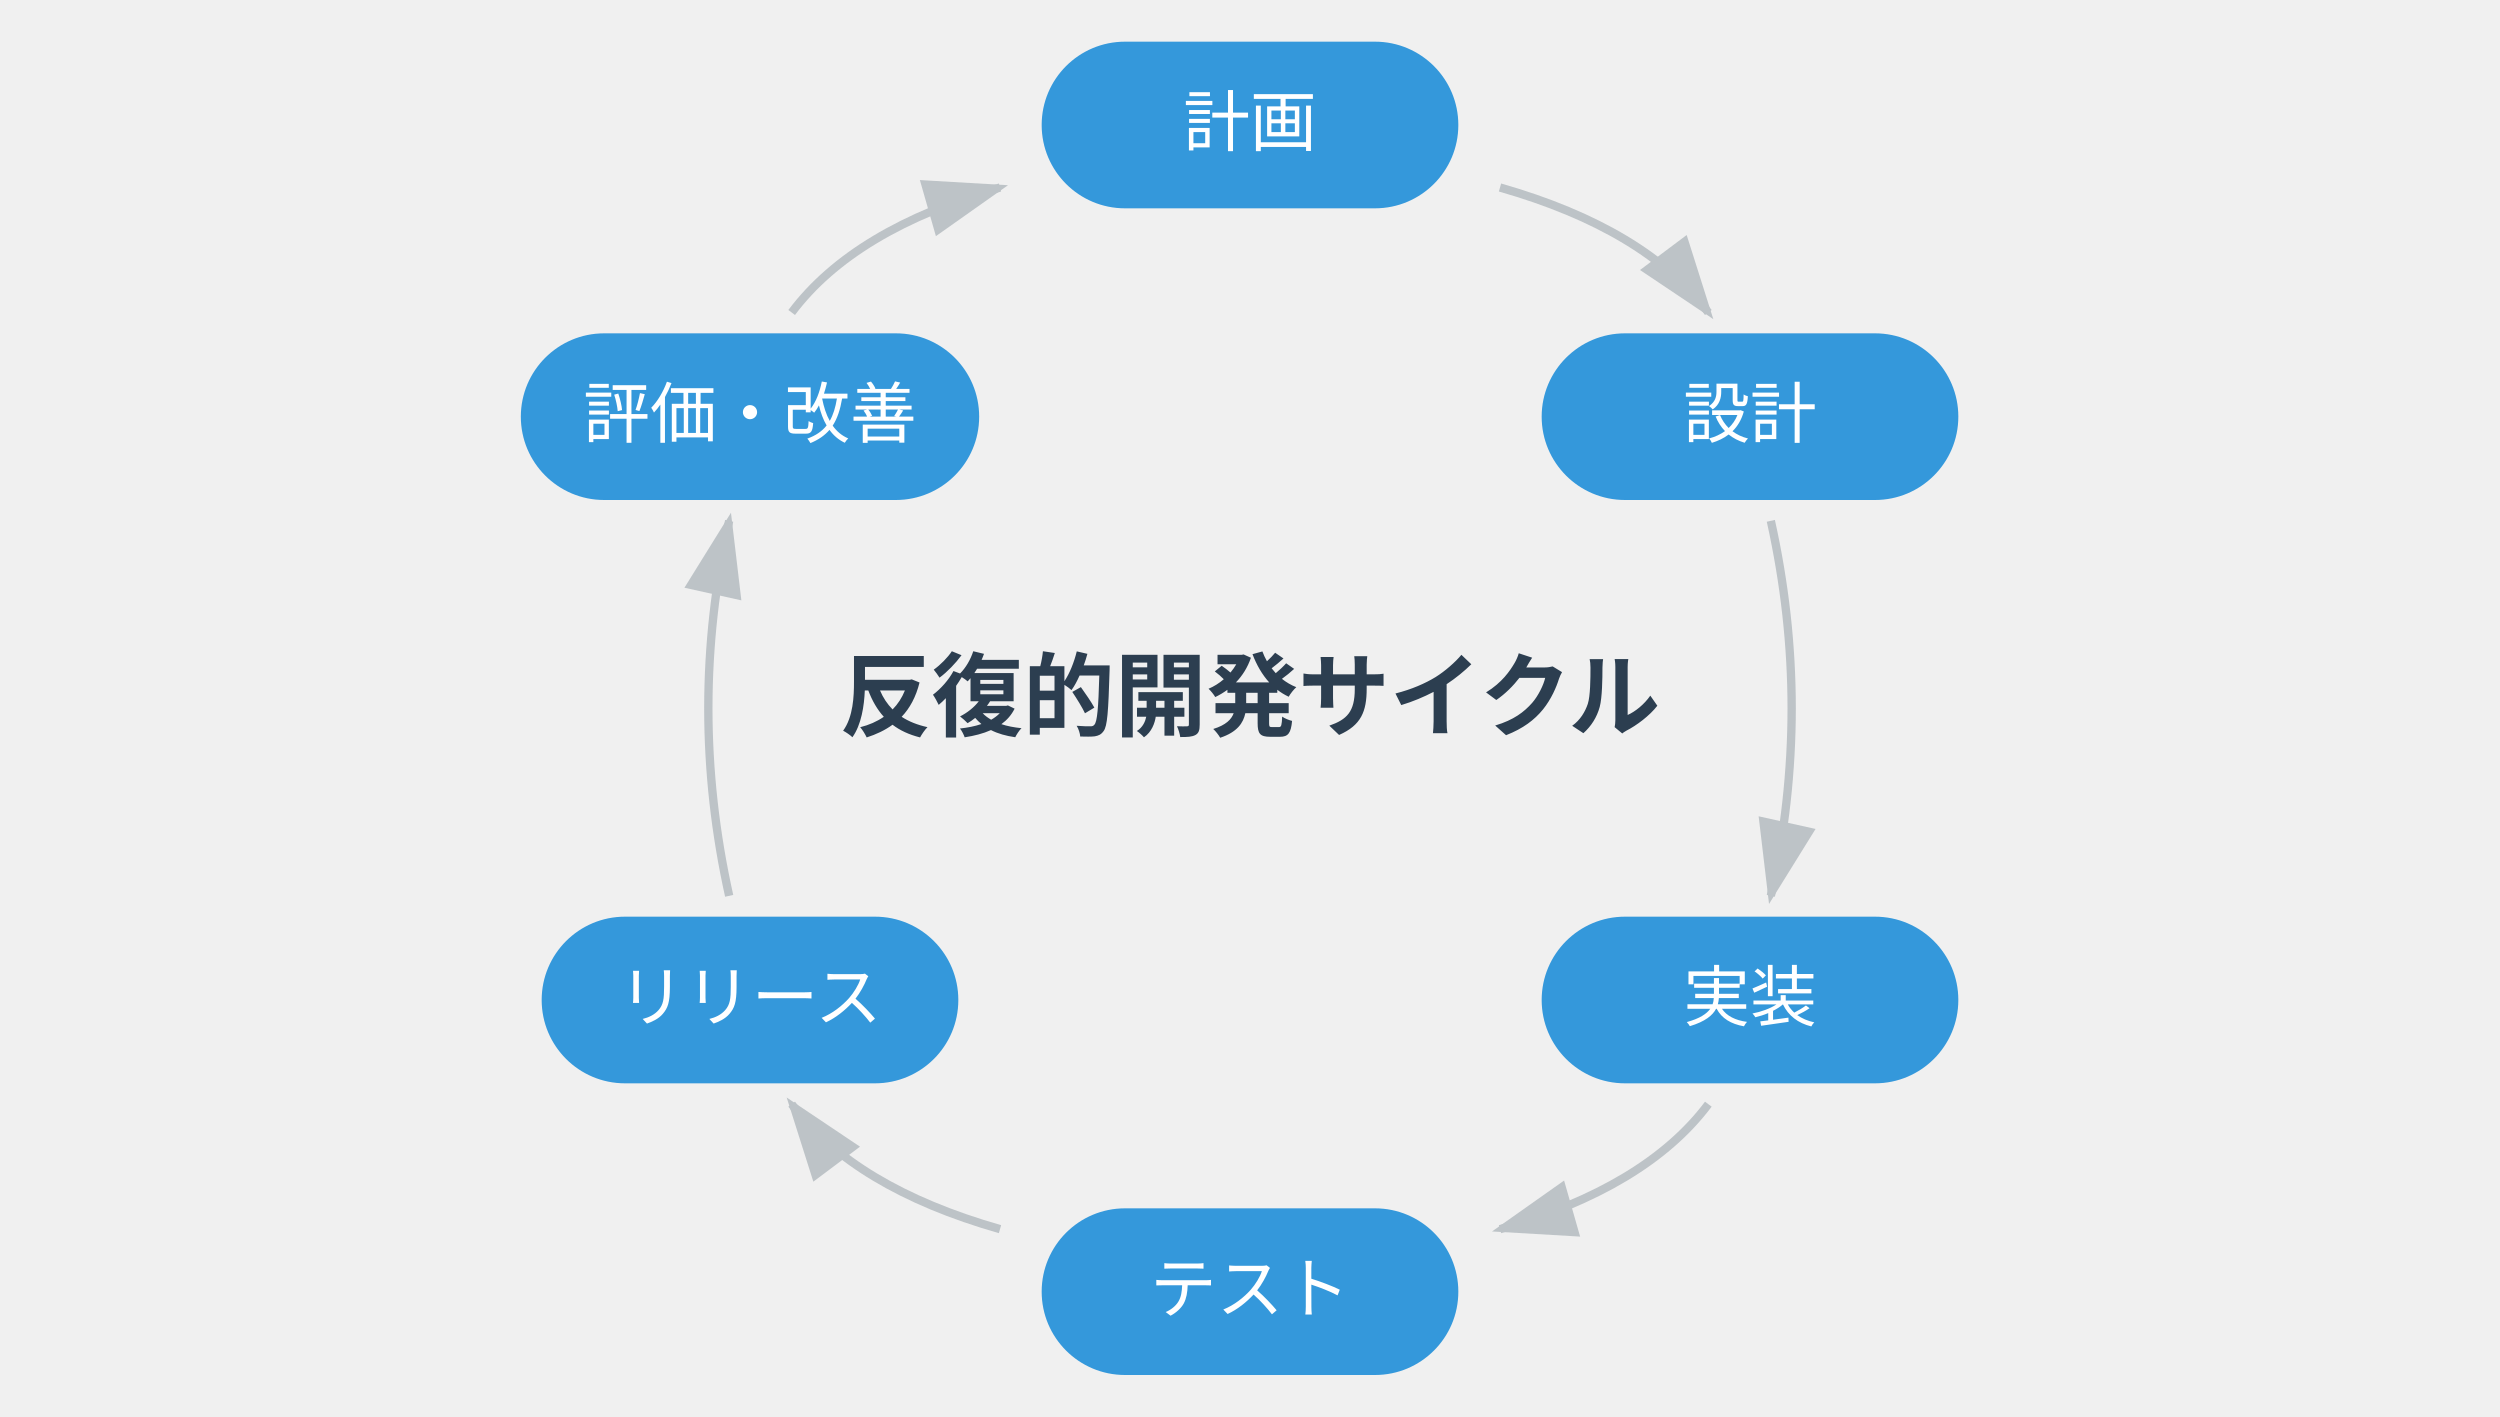
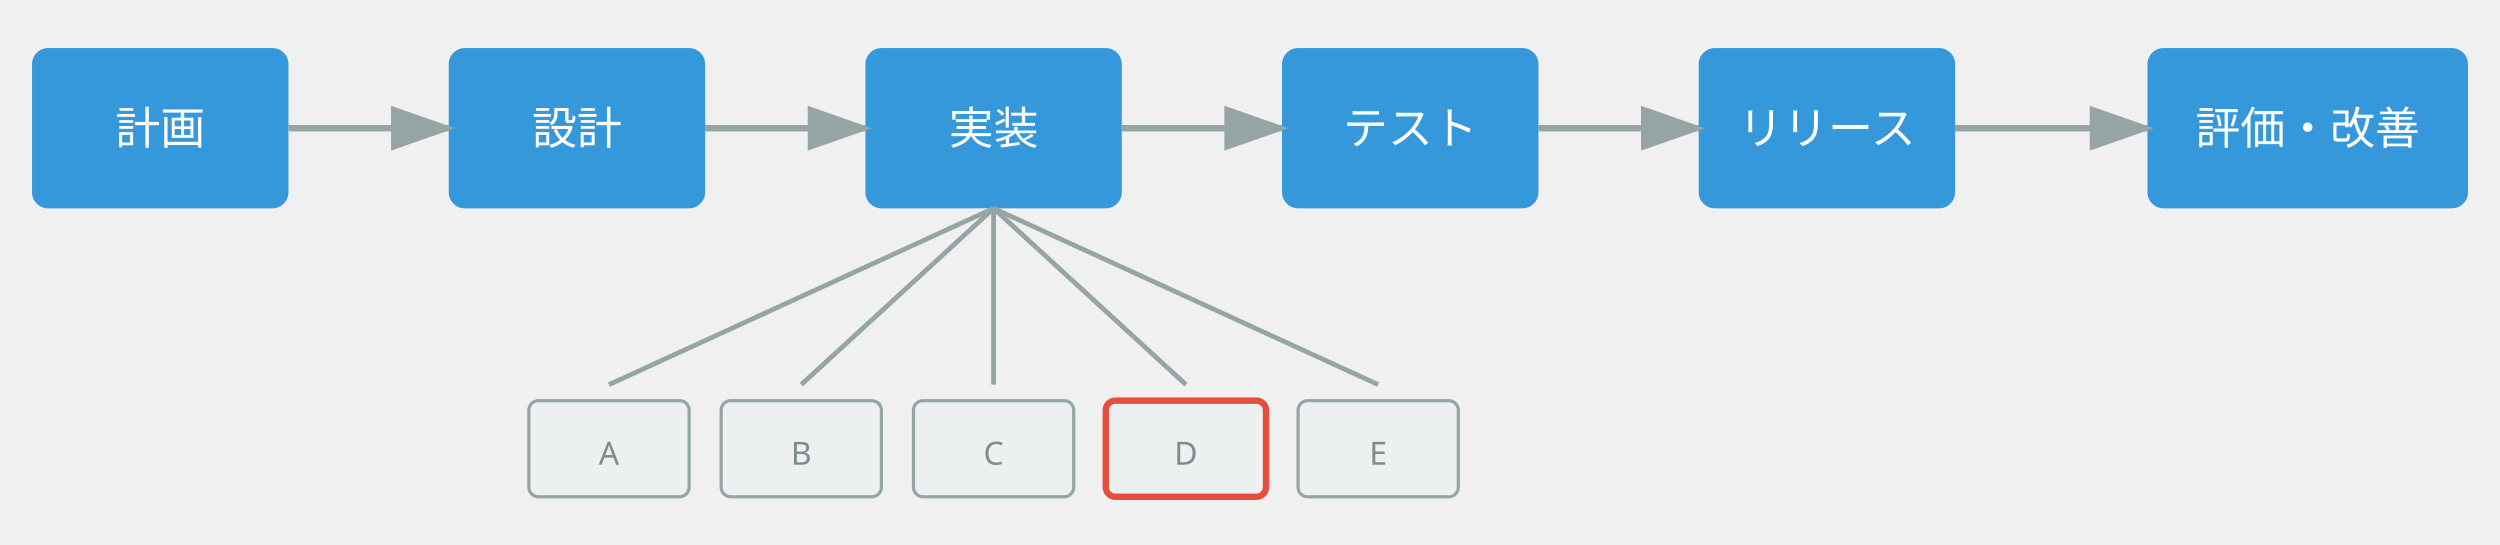
- <svg xmlns="http://www.w3.org/2000/svg" width="600" height="340" viewBox="0 0 600 340">
-   <rect width="600" height="340" fill="none" />
-   <text x="300" y="175" font-family="sans-serif" font-size="22" font-weight="bold" text-anchor="middle" fill="#2c3e50">反復的開発サイクル</text>
+ <svg xmlns="http://www.w3.org/2000/svg" width="780" height="170" viewBox="0 0 780 170">
  <defs>
    <marker id="arrowhead" markerWidth="10" markerHeight="7" refX="9" refY="3.5" orient="auto">
-       <polygon points="0 0, 10 3.5, 0 7" fill="#bdc3c7" />
+       <polygon points="0 0, 10 3.5, 0 7" fill="#95a5a6" />
    </marker>
  </defs>
-   <g transform="translate(300, 170)">
-     <g transform="translate(0, -140)" id="plan">
-       <rect x="-50" y="-20" width="100" height="40" rx="20" fill="#3498db" />
-       <text y="5" font-family="sans-serif" font-size="16" text-anchor="middle" fill="white">計画</text>
+   <g transform="translate(50, 40)">
+     <g transform="translate(0, 0)">
+       <rect x="-40" y="-25" width="80" height="50" rx="5" fill="#3498db" />
+       <text y="5" font-family="sans-serif" font-size="14" text-anchor="middle" fill="white">計画</text>
    </g>
-     <g transform="translate(120, -70)" id="design">
-       <rect x="-50" y="-20" width="100" height="40" rx="20" fill="#3498db" />
-       <text y="5" font-family="sans-serif" font-size="16" text-anchor="middle" fill="white">設計</text>
+     <g transform="translate(130, 0)">
+       <rect x="-40" y="-25" width="80" height="50" rx="5" fill="#3498db" />
+       <text y="5" font-family="sans-serif" font-size="14" text-anchor="middle" fill="white">設計</text>
    </g>
-     <g transform="translate(120, 70)" id="impl">
-       <rect x="-50" y="-20" width="100" height="40" rx="20" fill="#3498db" />
-       <text y="5" font-family="sans-serif" font-size="16" text-anchor="middle" fill="white">実装</text>
+     <g transform="translate(260, 0)">
+       <rect x="-40" y="-25" width="80" height="50" rx="5" fill="#3498db" />
+       <text y="5" font-family="sans-serif" font-size="14" text-anchor="middle" fill="white">実装</text>
+       <line x1="0" y1="25" x2="-120" y2="80" stroke="#95a5a6" stroke-width="1.5" />
+       <line x1="0" y1="25" x2="-60" y2="80" stroke="#95a5a6" stroke-width="1.5" />
+       <line x1="0" y1="25" x2="0" y2="80" stroke="#95a5a6" stroke-width="1.5" />
+       <line x1="0" y1="25" x2="60" y2="80" stroke="#95a5a6" stroke-width="1.5" />
+       <line x1="0" y1="25" x2="120" y2="80" stroke="#95a5a6" stroke-width="1.5" />
+       <g transform="translate(-120, 100)">
+         <rect x="-25" y="-15" width="50" height="30" rx="3" fill="#ecf0f1" stroke="#95a5a6" stroke-width="1" />
+         <text y="5" font-family="sans-serif" font-size="10" text-anchor="middle" fill="#7f8c8d">A</text>
+       </g>
+       <g transform="translate(-60, 100)">
+         <rect x="-25" y="-15" width="50" height="30" rx="3" fill="#ecf0f1" stroke="#95a5a6" stroke-width="1" />
+         <text y="5" font-family="sans-serif" font-size="10" text-anchor="middle" fill="#7f8c8d">B</text>
+       </g>
+       <g transform="translate(0, 100)">
+         <rect x="-25" y="-15" width="50" height="30" rx="3" fill="#ecf0f1" stroke="#95a5a6" stroke-width="1" />
+         <text y="5" font-family="sans-serif" font-size="10" text-anchor="middle" fill="#7f8c8d">C</text>
+       </g>
+       <g transform="translate(60, 100)">
+         <rect x="-25" y="-15" width="50" height="30" rx="3" fill="#ecf0f1" stroke="#e74c3c" stroke-width="2" />
+         <text y="5" font-family="sans-serif" font-size="10" text-anchor="middle" fill="#7f8c8d">D</text>
+       </g>
+       <g transform="translate(120, 100)">
+         <rect x="-25" y="-15" width="50" height="30" rx="3" fill="#ecf0f1" stroke="#95a5a6" stroke-width="1" />
+         <text y="5" font-family="sans-serif" font-size="10" text-anchor="middle" fill="#7f8c8d">E</text>
+       </g>
    </g>
-     <g transform="translate(0, 140)" id="test">
-       <rect x="-50" y="-20" width="100" height="40" rx="20" fill="#3498db" />
-       <text y="5" font-family="sans-serif" font-size="16" text-anchor="middle" fill="white">テスト</text>
+     <g transform="translate(390, 0)">
+       <rect x="-40" y="-25" width="80" height="50" rx="5" fill="#3498db" />
+       <text y="5" font-family="sans-serif" font-size="14" text-anchor="middle" fill="white">テスト</text>
    </g>
-     <g transform="translate(-120, 70)" id="release">
-       <rect x="-50" y="-20" width="100" height="40" rx="20" fill="#3498db" />
-       <text y="5" font-family="sans-serif" font-size="16" text-anchor="middle" fill="white">リリース</text>
+     <g transform="translate(520, 0)">
+       <rect x="-40" y="-25" width="80" height="50" rx="5" fill="#3498db" />
+       <text y="5" font-family="sans-serif" font-size="14" text-anchor="middle" fill="white">リリース</text>
    </g>
-     <g transform="translate(-120, -70)" id="improve">
-       <rect x="-55" y="-20" width="110" height="40" rx="20" fill="#3498db" />
-       <text y="5" font-family="sans-serif" font-size="16" text-anchor="middle" fill="white">評価・改善</text>
+     <g transform="translate(670, 0)">
+       <rect x="-50" y="-25" width="100" height="50" rx="5" fill="#3498db" />
+       <text y="5" font-family="sans-serif" font-size="14" text-anchor="middle" fill="white">評価・改善</text>
    </g>
-     <path d="M 60,-125 Q 95,-115 110,-95" fill="none" stroke="#bdc3c7" stroke-width="2" marker-end="url(#arrowhead)" />
-     <path d="M 125,-45 Q 135,0 125,45" fill="none" stroke="#bdc3c7" stroke-width="2" marker-end="url(#arrowhead)" />
-     <path d="M 110,95 Q 95,115 60,125" fill="none" stroke="#bdc3c7" stroke-width="2" marker-end="url(#arrowhead)" />
-     <path d="M -60,125 Q -95,115 -110,95" fill="none" stroke="#bdc3c7" stroke-width="2" marker-end="url(#arrowhead)" />
-     <path d="M -125,45 Q -135,0 -125,-45" fill="none" stroke="#bdc3c7" stroke-width="2" marker-end="url(#arrowhead)" />
-     <path d="M -110,-95 Q -95,-115 -60,-125" fill="none" stroke="#bdc3c7" stroke-width="2" marker-end="url(#arrowhead)" />
+     <line x1="40" y1="0" x2="90" y2="0" stroke="#95a5a6" stroke-width="2" marker-end="url(#arrowhead)" />
+     <line x1="170" y1="0" x2="220" y2="0" stroke="#95a5a6" stroke-width="2" marker-end="url(#arrowhead)" />
+     <line x1="300" y1="0" x2="350" y2="0" stroke="#95a5a6" stroke-width="2" marker-end="url(#arrowhead)" />
+     <line x1="430" y1="0" x2="480" y2="0" stroke="#95a5a6" stroke-width="2" marker-end="url(#arrowhead)" />
+     <line x1="560" y1="0" x2="620" y2="0" stroke="#95a5a6" stroke-width="2" marker-end="url(#arrowhead)" />
  </g>
</svg>
